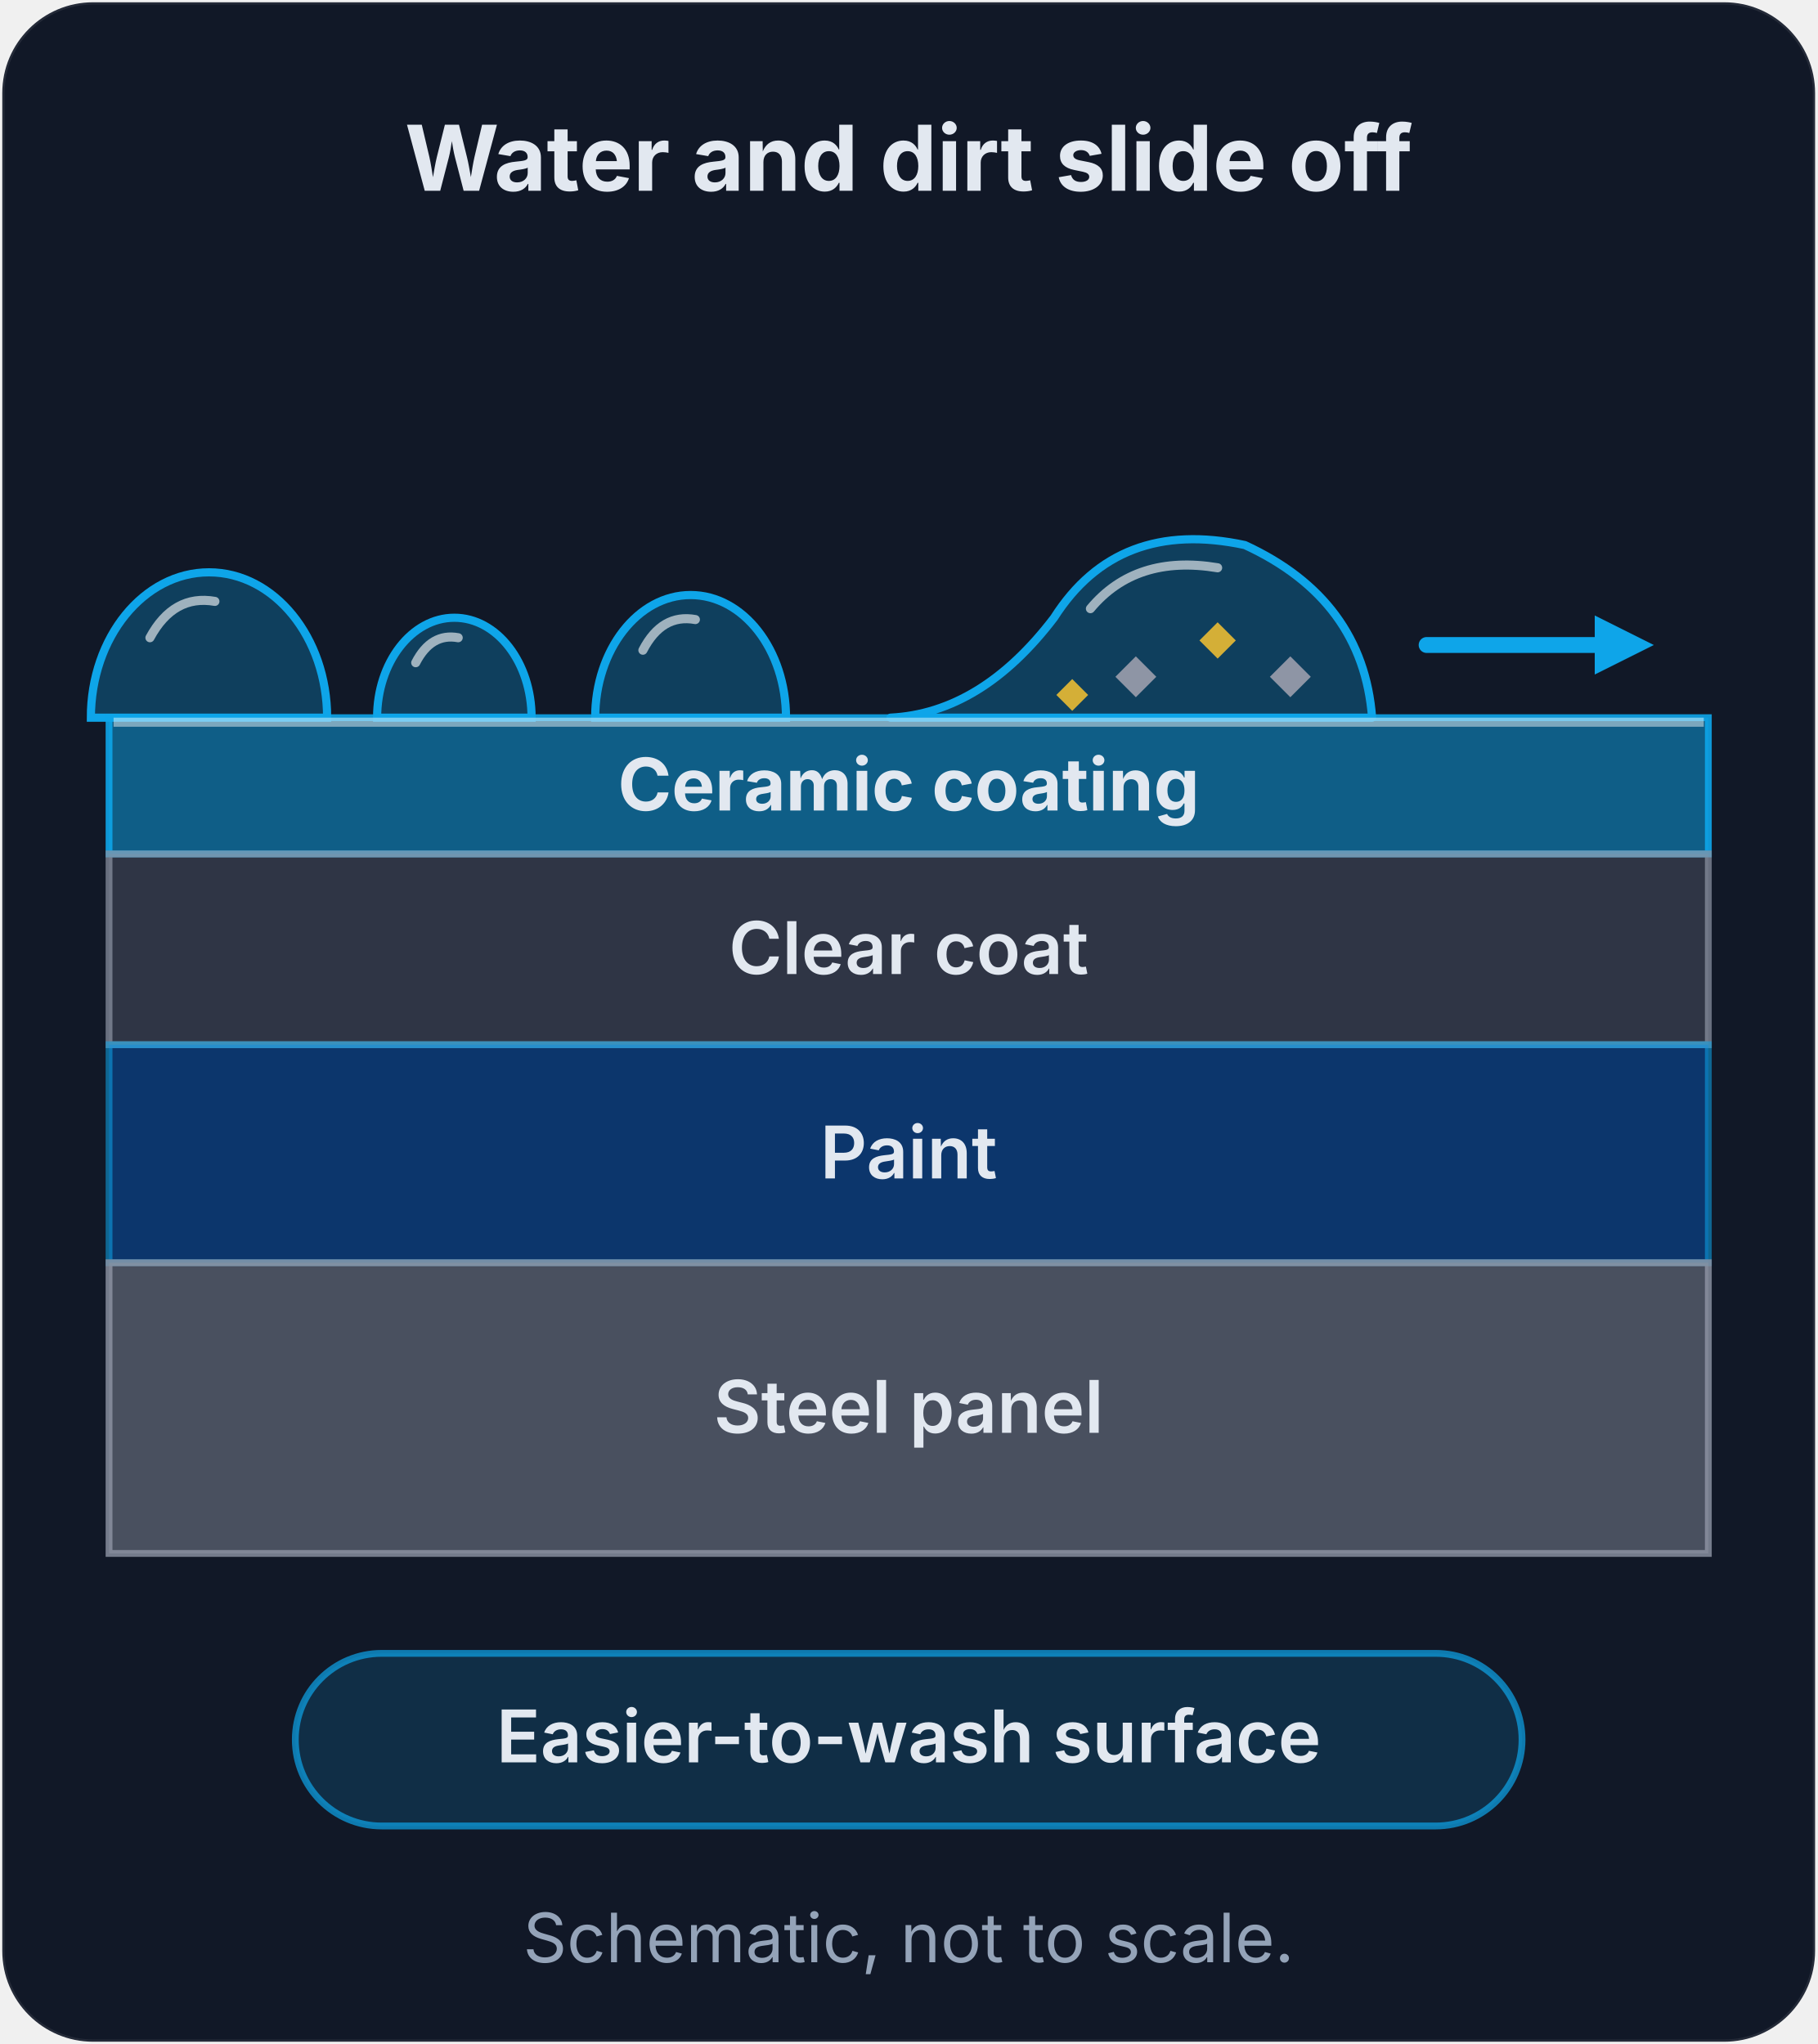
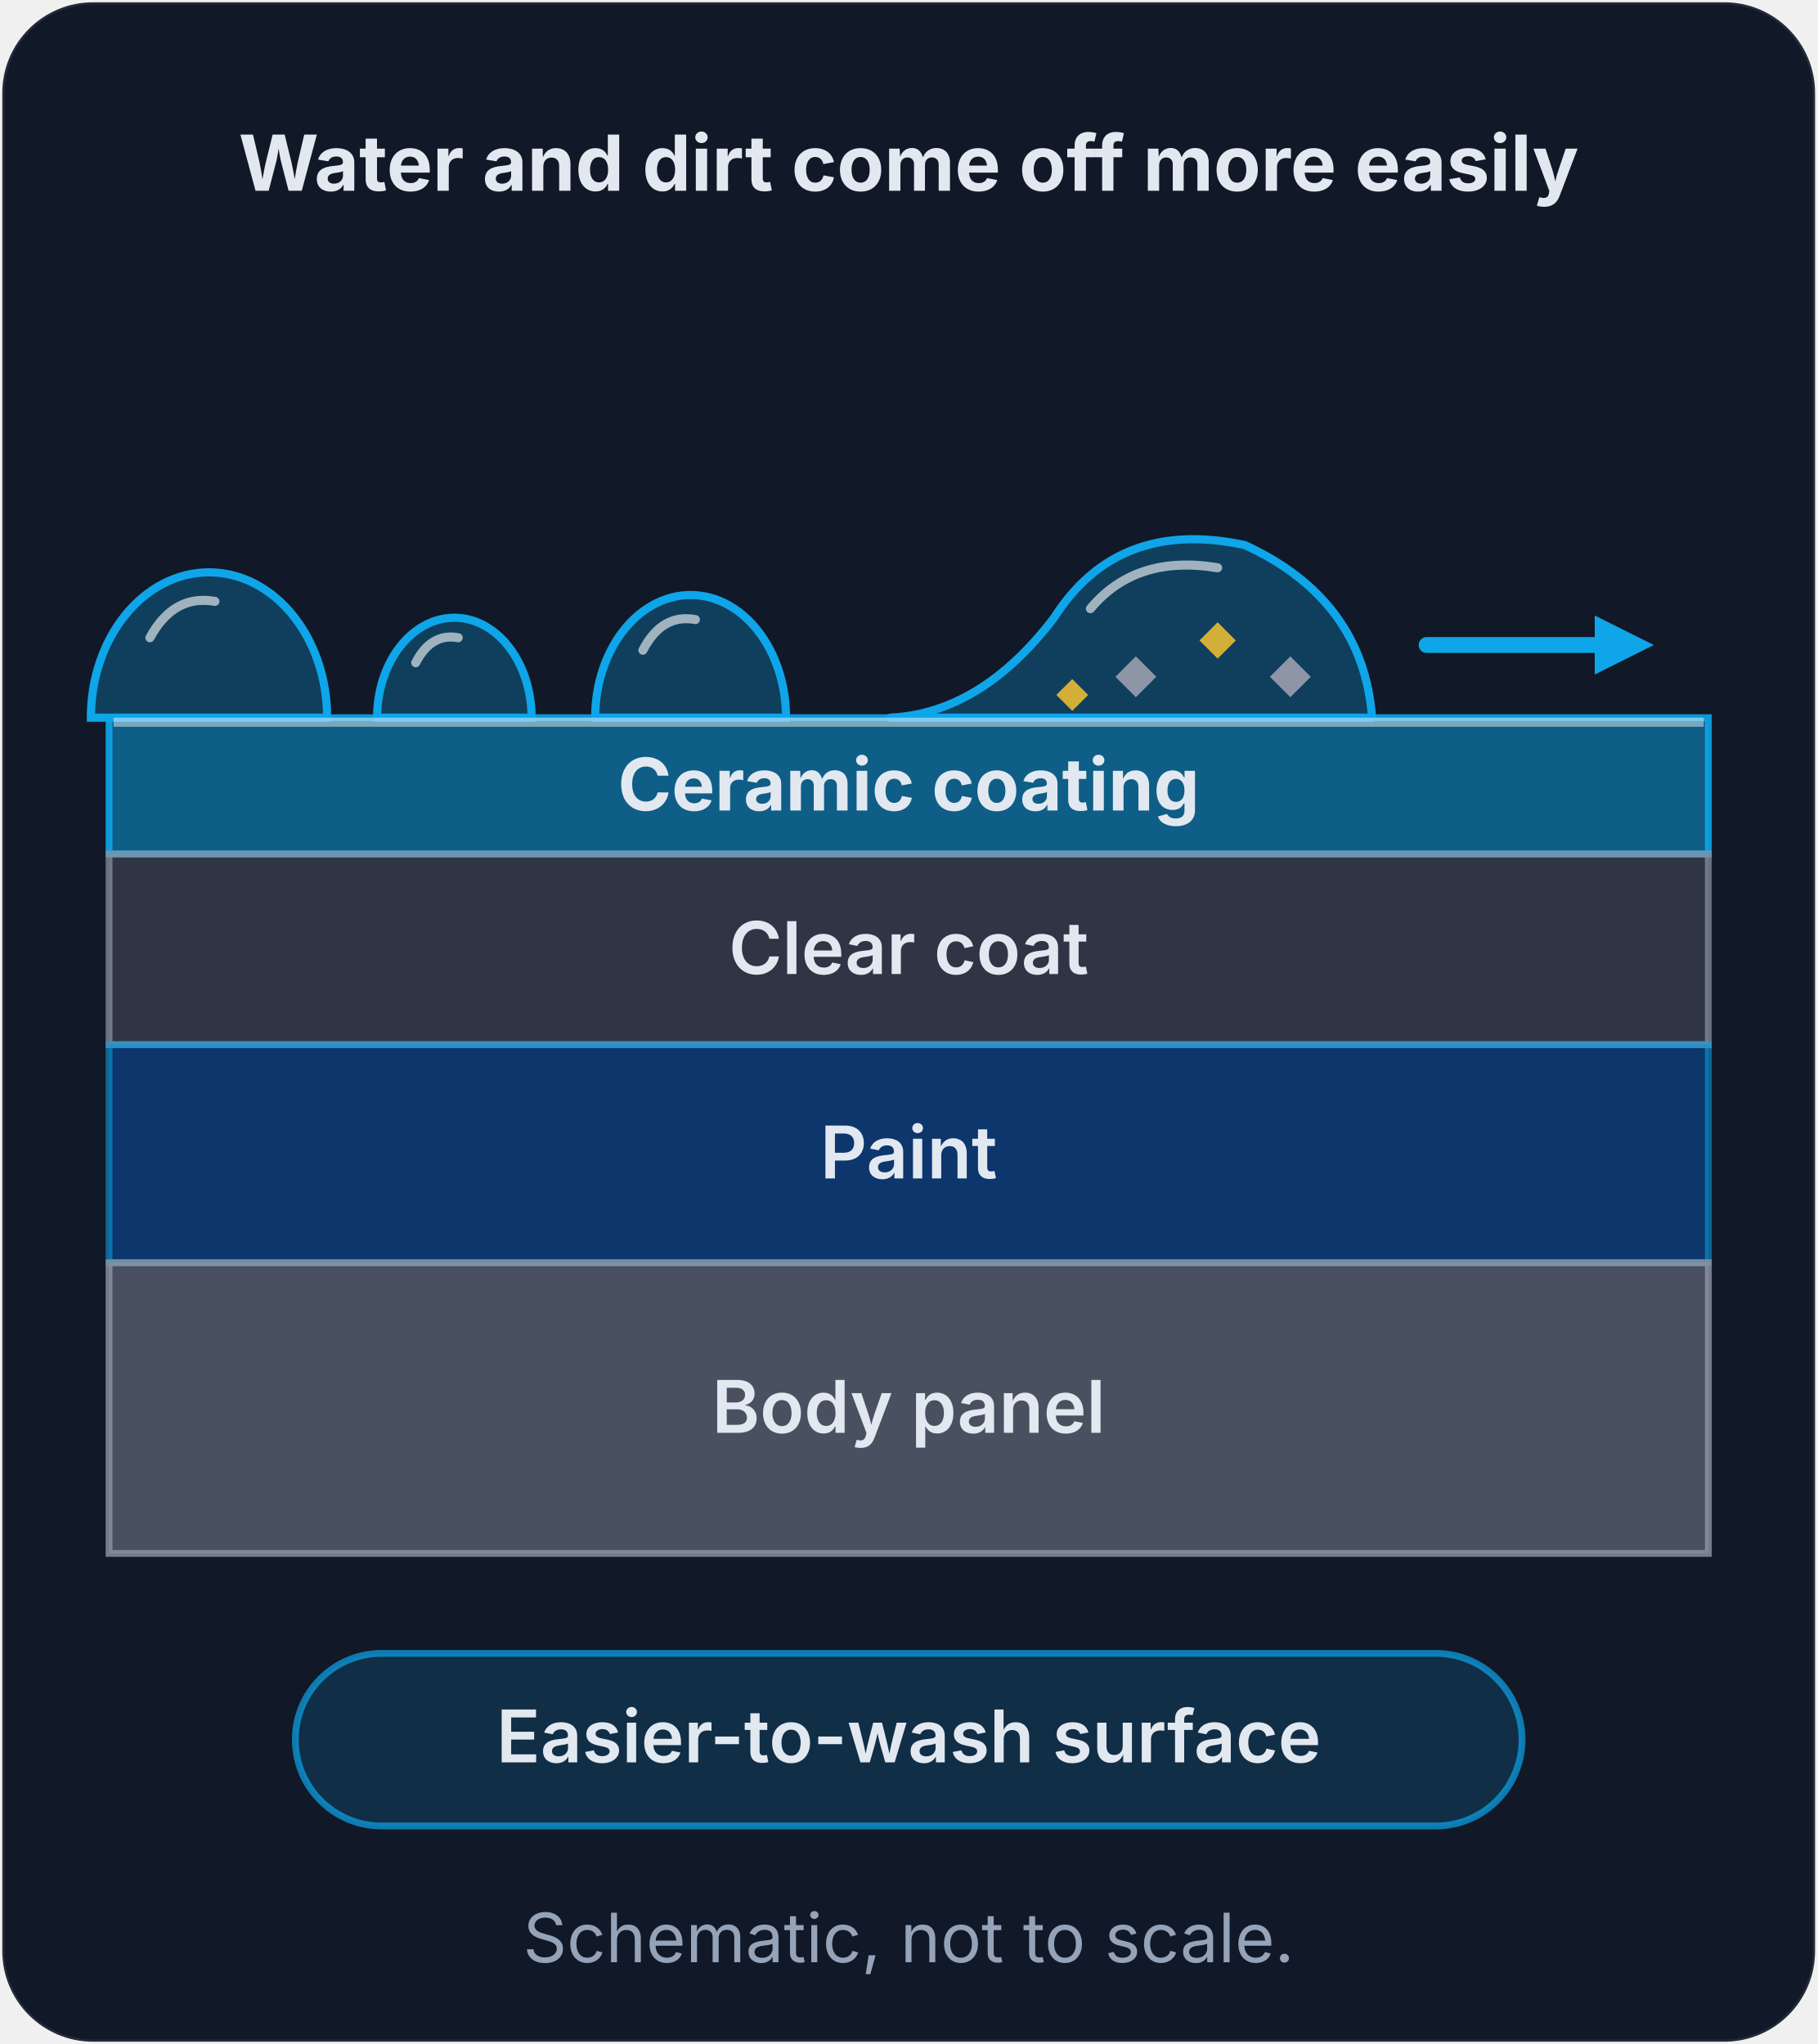
<svg xmlns="http://www.w3.org/2000/svg" viewBox="0 0 400 450" role="img" aria-labelledby="cer-en-t cer-en-d" lang="en" xml:lang="en" font-family="Outfit, Inter, system-ui, sans-serif">
  <rect x="0.5" y="0.5" width="399" height="449" rx="20" fill="var(--bg-card, #111827)" stroke="var(--border-dark, rgba(255,255,255,0.08))" />
-   <text x="200" y="42" font-size="20" font-weight="700" fill="var(--text-light, #e2e8f0)" text-anchor="middle">Water and dirt slide off</text>
+   <text x="200" y="42" font-size="17" font-weight="700" fill="var(--text-light, #e2e8f0)" text-anchor="middle">Water and dirt come off more easily</text>
  <path d="M20 158 A26 32 0 0 1 72 158 Z" fill="var(--brand-blue, #0ea5e9)" fill-opacity="0.28" stroke="var(--brand-blue, #0ea5e9)" stroke-width="1.8" />
  <path d="M33 140.4 Q38.2 130.8 47.3 132.4" fill="none" stroke="#ffffff" stroke-opacity="0.6" stroke-width="2" stroke-linecap="round" />
  <path d="M83 158 A17 22 0 0 1 117 158 Z" fill="var(--brand-blue, #0ea5e9)" fill-opacity="0.28" stroke="var(--brand-blue, #0ea5e9)" stroke-width="1.8" />
  <path d="M91.5 145.9 Q94.9 139.3 100.85 140.4" fill="none" stroke="#ffffff" stroke-opacity="0.6" stroke-width="2" stroke-linecap="round" />
  <path d="M131 158 A21 27 0 0 1 173 158 Z" fill="var(--brand-blue, #0ea5e9)" fill-opacity="0.28" stroke="var(--brand-blue, #0ea5e9)" stroke-width="1.8" />
  <path d="M141.5 143.15 Q145.7 135.05 153.05 136.4" fill="none" stroke="#ffffff" stroke-opacity="0.6" stroke-width="2" stroke-linecap="round" />
  <path d="M196 158 Q216 157 232 136 Q246 114 274 120 Q300 132 302 158 Z" fill="var(--brand-blue, #0ea5e9)" fill-opacity="0.28" stroke="var(--brand-blue, #0ea5e9)" stroke-width="1.8" stroke-linejoin="round" />
  <path d="M240 134 Q250 122 268 125" fill="none" stroke="#ffffff" stroke-opacity="0.6" stroke-width="2" stroke-linecap="round" />
  <polygon points="250,144.5 254.5,149 250,153.5 245.5,149" fill="var(--titanium, #8e95a5)" />
  <polygon points="268,137 272,141 268,145 264,141" fill="var(--apex-amber, #D4AF37)" />
  <polygon points="284,144.5 288.5,149 284,153.5 279.5,149" fill="var(--titanium, #8e95a5)" />
  <polygon points="236,149.5 239.5,153 236,156.5 232.5,153" fill="var(--apex-amber, #D4AF37)" />
  <line x1="314" y1="142" x2="352.95" y2="142" stroke="var(--brand-blue, #0ea5e9)" stroke-width="3.5" stroke-linecap="round" />
  <polygon points="364,142 351,148.5 351,135.5" fill="var(--brand-blue, #0ea5e9)" />
  <rect x="24" y="158" width="352" height="30" fill="var(--brand-blue, #0ea5e9)" fill-opacity="0.5" stroke="var(--brand-blue, #0ea5e9)" stroke-opacity="0.9" stroke-width="1.5" />
  <line x1="25" y1="159" x2="375" y2="159" stroke="#ffffff" stroke-opacity="0.45" stroke-width="2" />
  <text x="200" y="178.44" font-size="16" font-weight="700" fill="var(--text-light, #e2e8f0)" text-anchor="middle">Ceramic coating</text>
  <rect x="24" y="188" width="352" height="42" fill="var(--titanium, #8e95a5)" fill-opacity="0.24" stroke="var(--titanium, #8e95a5)" stroke-opacity="0.7" stroke-width="1.5" />
  <text x="200" y="214.44" font-size="16" font-weight="600" fill="var(--text-light, #e2e8f0)" text-anchor="middle">Clear coat</text>
  <rect x="24" y="230" width="352" height="48" fill="var(--brand-blue-deep, #0077ff)" fill-opacity="0.32" stroke="var(--brand-blue, #0ea5e9)" stroke-opacity="0.55" stroke-width="1.5" />
  <text x="200" y="259.44" font-size="16" font-weight="600" fill="var(--text-light, #e2e8f0)" text-anchor="middle">Paint</text>
  <rect x="24" y="278" width="352" height="64" fill="var(--titanium, #8e95a5)" fill-opacity="0.45" stroke="var(--titanium, #8e95a5)" stroke-opacity="0.8" stroke-width="1.5" />
-   <text x="200" y="315.44" font-size="16" font-weight="600" fill="var(--text-light, #e2e8f0)" text-anchor="middle">Steel panel</text>
+   <text x="200" y="315.44" font-size="16" font-weight="600" fill="var(--text-light, #e2e8f0)" text-anchor="middle">Body panel</text>
  <rect x="65" y="364" width="270" height="38" rx="19" fill="var(--brand-blue, #0ea5e9)" fill-opacity="0.16" stroke="var(--brand-blue, #0ea5e9)" stroke-opacity="0.7" stroke-width="1.5" />
  <text x="200" y="388" font-size="16" font-weight="600" fill="var(--text-light, #e2e8f0)" text-anchor="middle">Easier-to-wash surface</text>
  <text x="200" y="432" font-size="15" font-weight="400" fill="var(--text-muted, #94a3b8)" text-anchor="middle">Schematic, not to scale.</text>
</svg>
